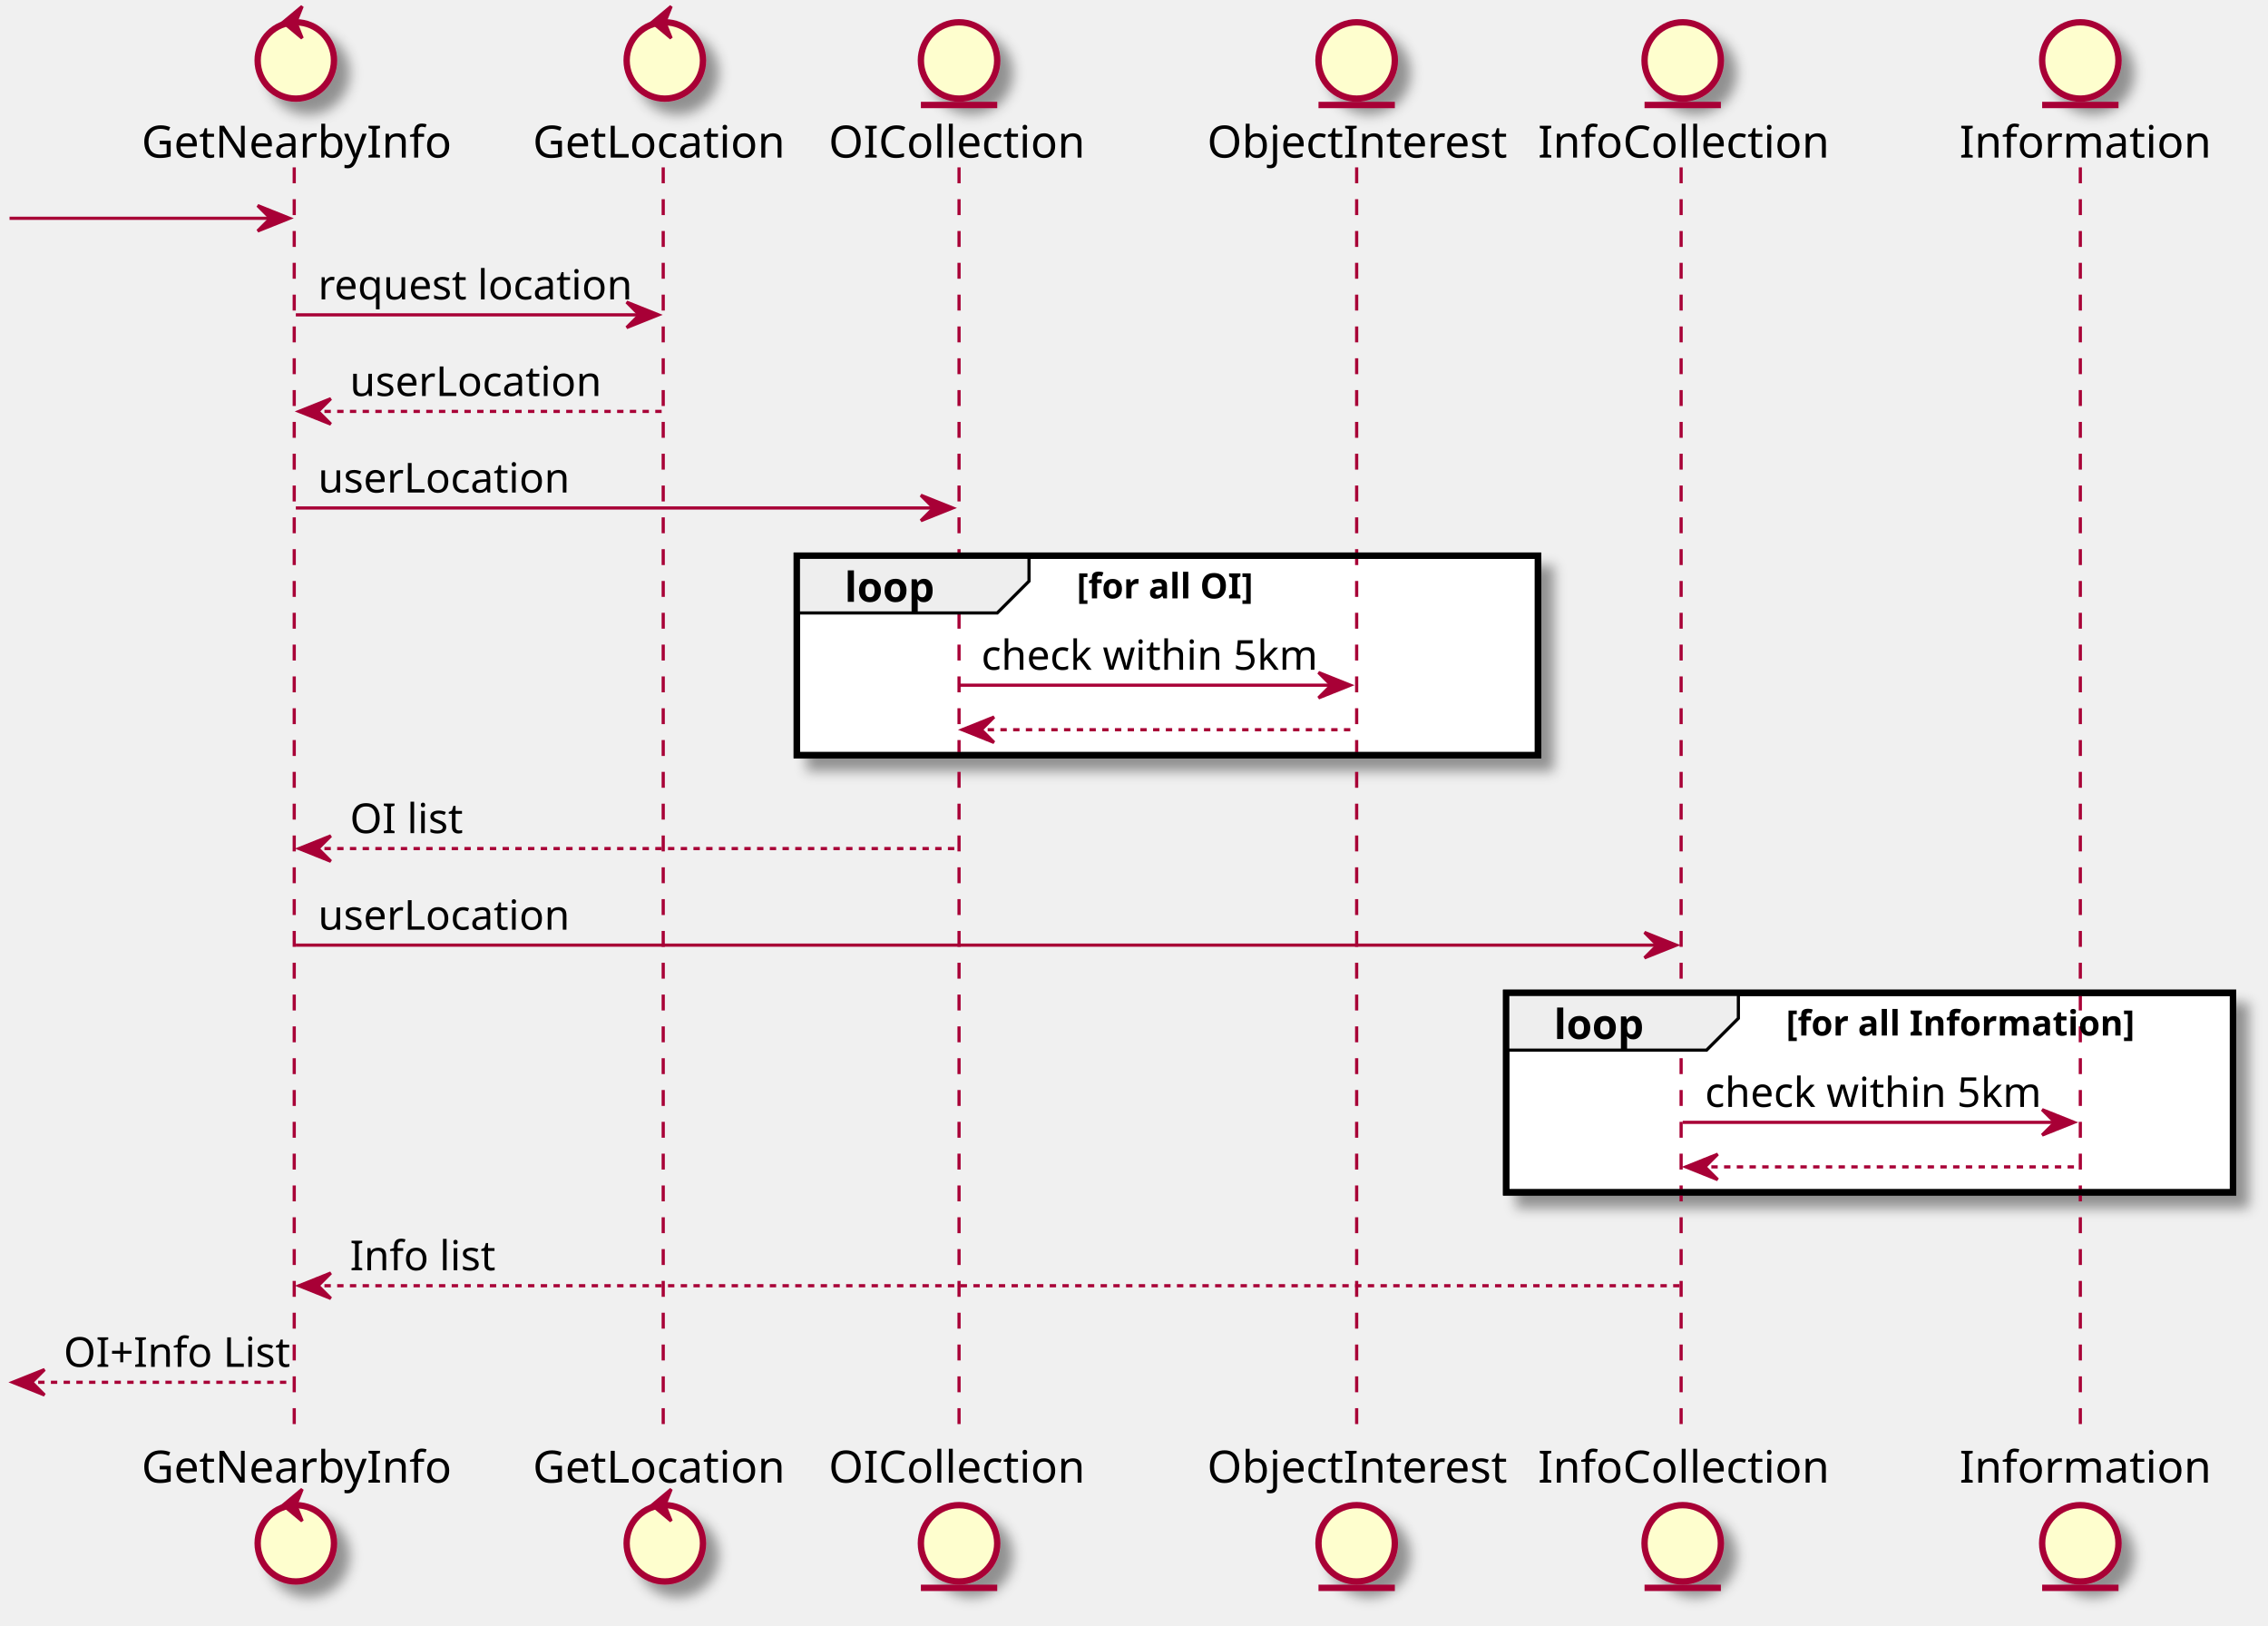
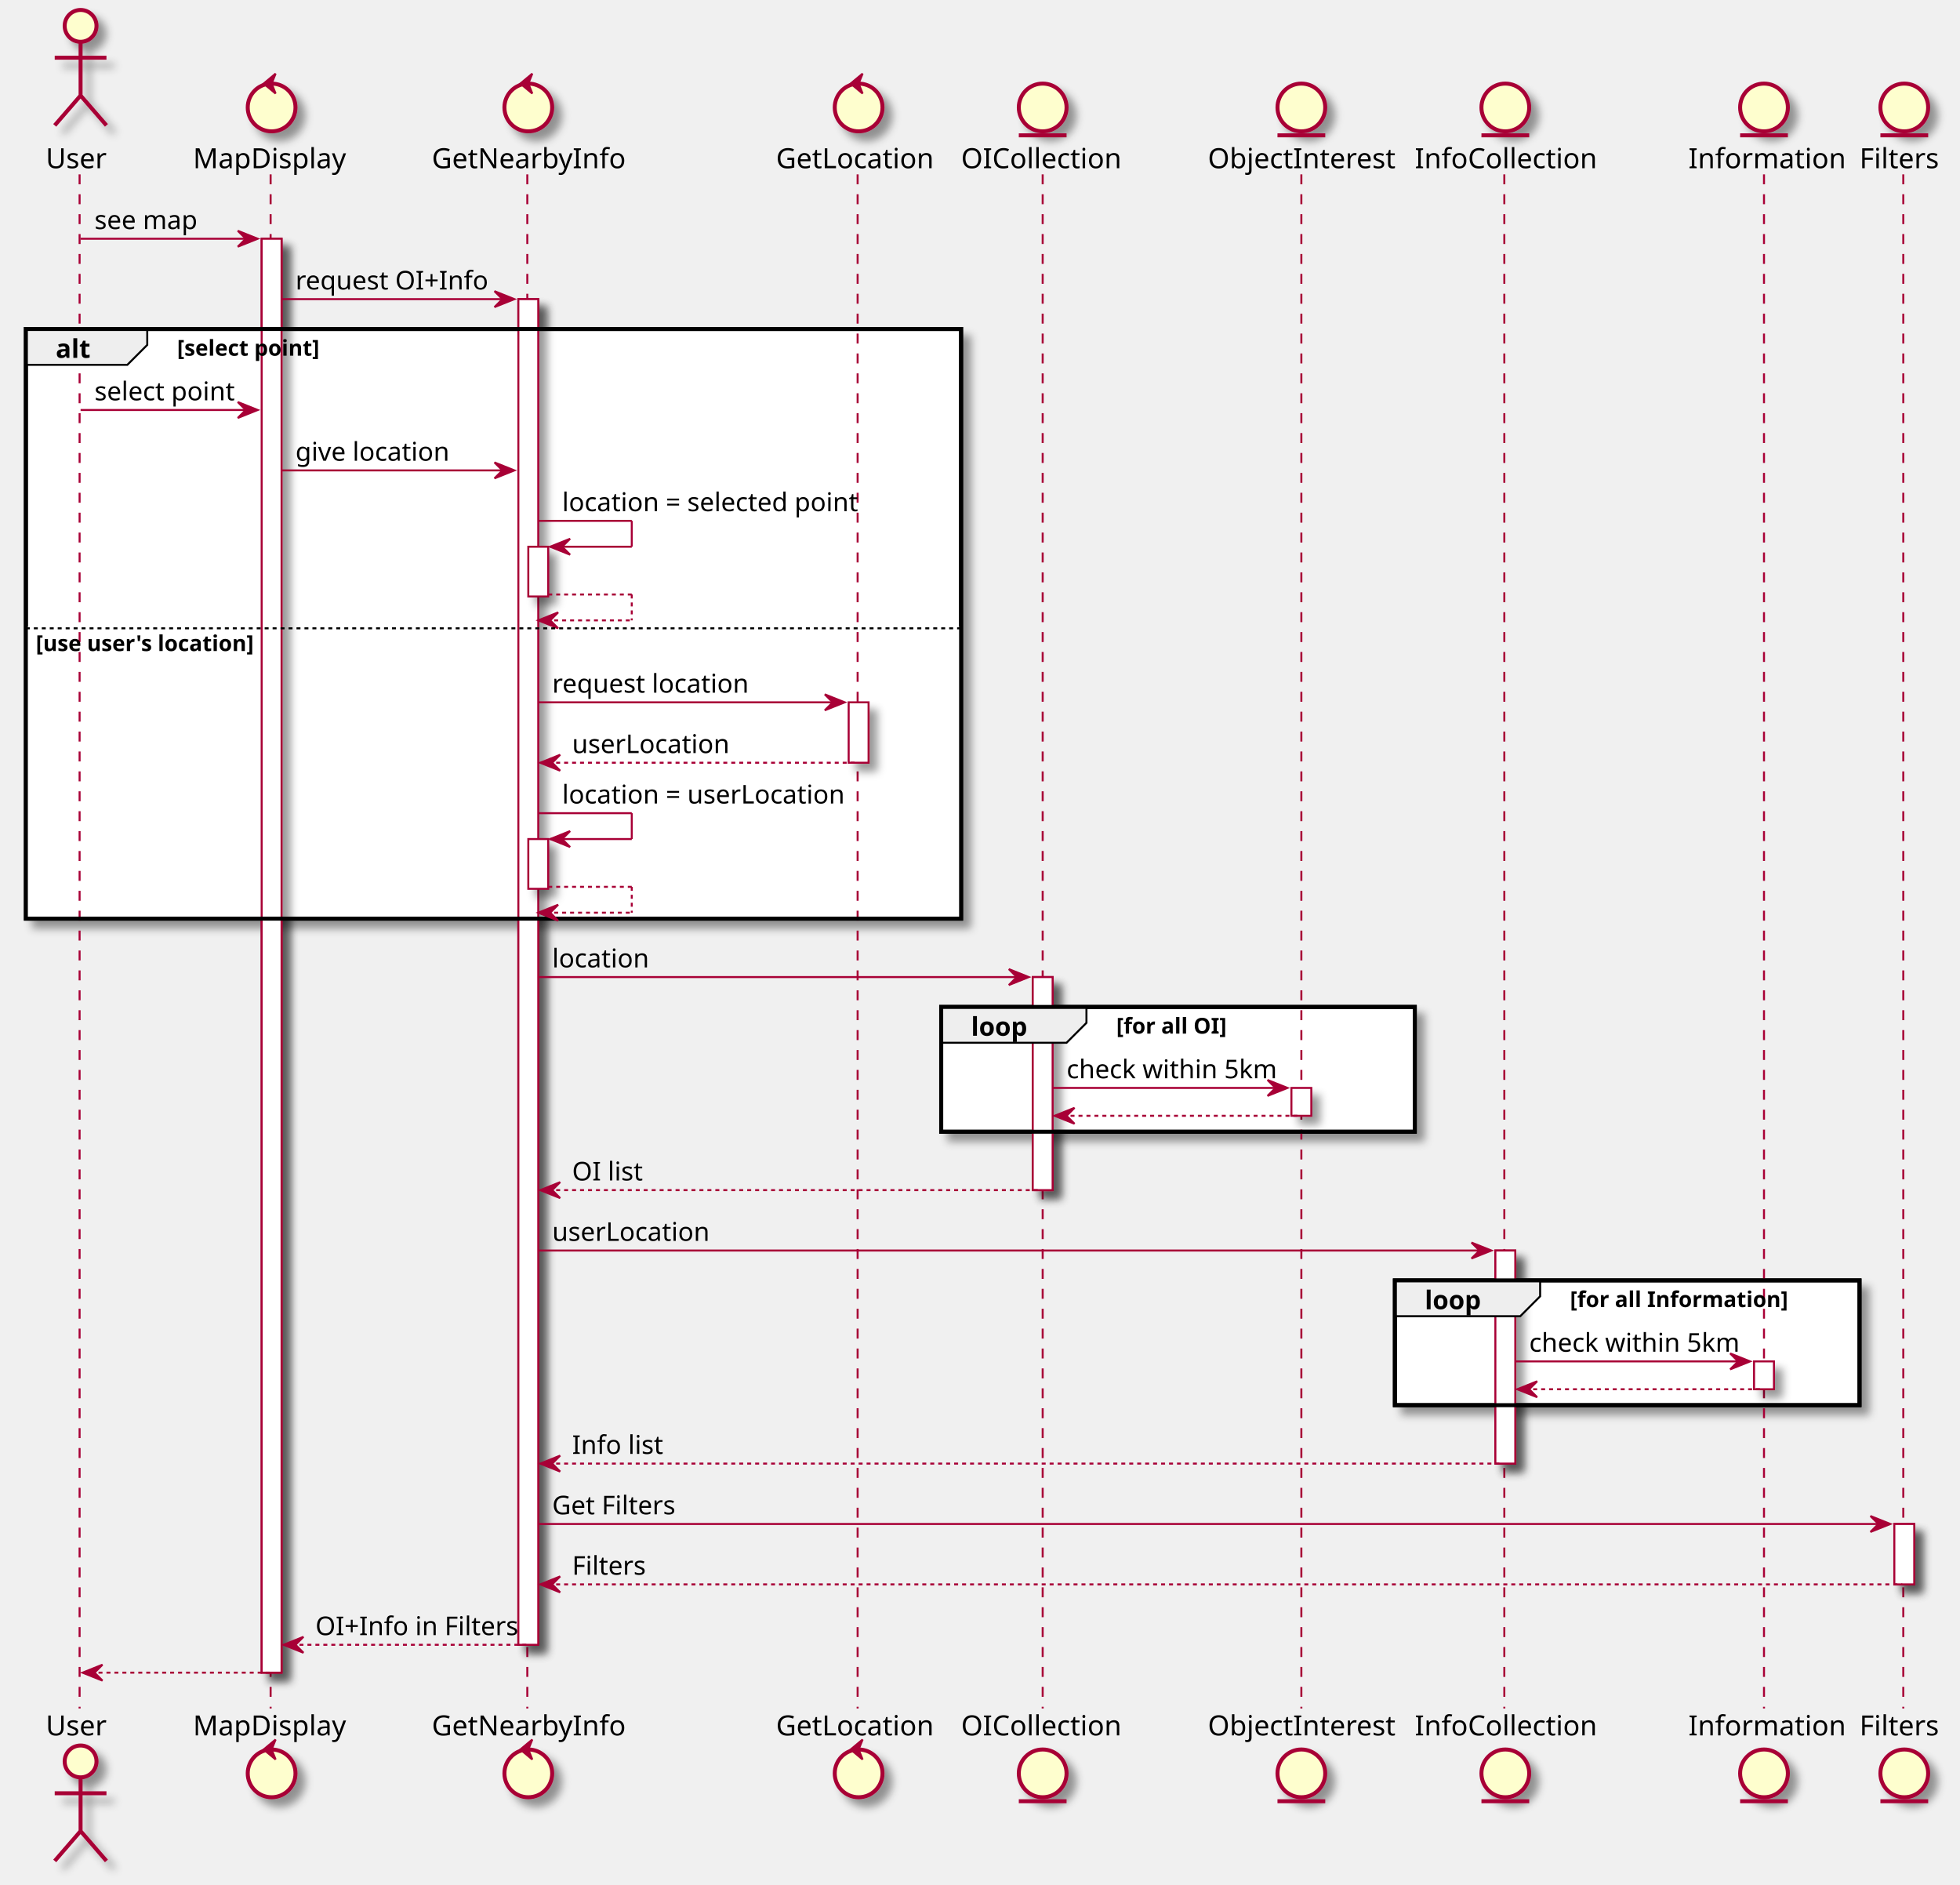
- <svg xmlns="http://www.w3.org/2000/svg" contentScriptType="application/ecmascript" contentStyleType="text/css" height="511px" preserveAspectRatio="none" style="width:713px;height:511px;" version="1.1" viewBox="0 0 713 511" width="713px" zoomAndPan="magnify">
+ <svg xmlns="http://www.w3.org/2000/svg" contentScriptType="application/ecmascript" contentStyleType="text/css" height="947px" preserveAspectRatio="none" style="width:985px;height:947px;" version="1.1" viewBox="0 0 985 947" width="985px" zoomAndPan="magnify">
  <defs>
-     <filter height="300%" id="f5ntlod2fd6yh" width="300%" x="-1" y="-1">
+     <filter height="300%" id="f1po5kwkxwzi3z" width="300%" x="-1" y="-1">
      <feGaussianBlur result="blurOut" stdDeviation="2.0" />
      <feColorMatrix in="blurOut" result="blurOut2" type="matrix" values="0 0 0 0 0 0 0 0 0 0 0 0 0 0 0 0 0 0 .4 0" />
      <feOffset dx="4.0" dy="4.0" in="blurOut2" result="blurOut3" />
      <feBlend in="SourceGraphic" in2="blurOut3" mode="normal" />
    </filter>
  </defs>
  <g>
-     <rect fill="#FFFFFF" filter="url(#f5ntlod2fd6yh)" height="62.703" style="stroke: #000000; stroke-width: 2.0;" width="233" x="250.5" y="174.664" />
-     <rect fill="#FFFFFF" filter="url(#f5ntlod2fd6yh)" height="62.703" style="stroke: #000000; stroke-width: 2.0;" width="228.5" x="473.5" y="312.07" />
-     <line style="stroke: #A80036; stroke-width: 1.0; stroke-dasharray: 5.0,5.0;" x1="92.5" x2="92.5" y1="52.609" y2="452.477" />
-     <line style="stroke: #A80036; stroke-width: 1.0; stroke-dasharray: 5.0,5.0;" x1="208.5" x2="208.5" y1="52.609" y2="452.477" />
-     <line style="stroke: #A80036; stroke-width: 1.0; stroke-dasharray: 5.0,5.0;" x1="301.5" x2="301.5" y1="52.609" y2="452.477" />
-     <line style="stroke: #A80036; stroke-width: 1.0; stroke-dasharray: 5.0,5.0;" x1="426.5" x2="426.5" y1="52.609" y2="452.477" />
-     <line style="stroke: #A80036; stroke-width: 1.0; stroke-dasharray: 5.0,5.0;" x1="528.5" x2="528.5" y1="52.609" y2="452.477" />
-     <line style="stroke: #A80036; stroke-width: 1.0; stroke-dasharray: 5.0,5.0;" x1="654" x2="654" y1="52.609" y2="452.477" />
-     <text fill="#000000" font-family="sans-serif" font-size="14" lengthAdjust="spacingAndGlyphs" textLength="91" x="44.5" y="49.533">GetNearbyInfo</text>
-     <ellipse cx="93" cy="19" fill="#FEFECE" filter="url(#f5ntlod2fd6yh)" rx="12" ry="12" style="stroke: #A80036; stroke-width: 2.0;" />
-     <polygon fill="#A80036" points="89,7,95,2,93,7,95,12,89,7" style="stroke: #A80036; stroke-width: 1.0;" />
-     <text fill="#000000" font-family="sans-serif" font-size="14" lengthAdjust="spacingAndGlyphs" textLength="91" x="44.5" y="466.01">GetNearbyInfo</text>
-     <ellipse cx="93" cy="485.086" fill="#FEFECE" filter="url(#f5ntlod2fd6yh)" rx="12" ry="12" style="stroke: #A80036; stroke-width: 2.0;" />
-     <polygon fill="#A80036" points="89,473.086,95,468.086,93,473.086,95,478.086,89,473.086" style="stroke: #A80036; stroke-width: 1.0;" />
-     <text fill="#000000" font-family="sans-serif" font-size="14" lengthAdjust="spacingAndGlyphs" textLength="77" x="167.5" y="49.533">GetLocation</text>
-     <ellipse cx="209" cy="19" fill="#FEFECE" filter="url(#f5ntlod2fd6yh)" rx="12" ry="12" style="stroke: #A80036; stroke-width: 2.0;" />
-     <polygon fill="#A80036" points="205,7,211,2,209,7,211,12,205,7" style="stroke: #A80036; stroke-width: 1.0;" />
-     <text fill="#000000" font-family="sans-serif" font-size="14" lengthAdjust="spacingAndGlyphs" textLength="77" x="167.5" y="466.01">GetLocation</text>
-     <ellipse cx="209" cy="485.086" fill="#FEFECE" filter="url(#f5ntlod2fd6yh)" rx="12" ry="12" style="stroke: #A80036; stroke-width: 2.0;" />
-     <polygon fill="#A80036" points="205,473.086,211,468.086,209,473.086,211,478.086,205,473.086" style="stroke: #A80036; stroke-width: 1.0;" />
-     <text fill="#000000" font-family="sans-serif" font-size="14" lengthAdjust="spacingAndGlyphs" textLength="76" x="260.5" y="49.533">OICollection</text>
-     <ellipse cx="301.5" cy="19" fill="#FEFECE" filter="url(#f5ntlod2fd6yh)" rx="12" ry="12" style="stroke: #A80036; stroke-width: 2.0;" />
-     <line style="stroke: #A80036; stroke-width: 2.0;" x1="289.5" x2="313.5" y1="33" y2="33" />
-     <text fill="#000000" font-family="sans-serif" font-size="14" lengthAdjust="spacingAndGlyphs" textLength="76" x="260.5" y="466.01">OICollection</text>
-     <ellipse cx="301.5" cy="485.086" fill="#FEFECE" filter="url(#f5ntlod2fd6yh)" rx="12" ry="12" style="stroke: #A80036; stroke-width: 2.0;" />
-     <line style="stroke: #A80036; stroke-width: 2.0;" x1="289.5" x2="313.5" y1="499.086" y2="499.086" />
-     <text fill="#000000" font-family="sans-serif" font-size="14" lengthAdjust="spacingAndGlyphs" textLength="88" x="379.5" y="49.533">ObjectInterest</text>
-     <ellipse cx="426.5" cy="19" fill="#FEFECE" filter="url(#f5ntlod2fd6yh)" rx="12" ry="12" style="stroke: #A80036; stroke-width: 2.0;" />
-     <line style="stroke: #A80036; stroke-width: 2.0;" x1="414.5" x2="438.5" y1="33" y2="33" />
-     <text fill="#000000" font-family="sans-serif" font-size="14" lengthAdjust="spacingAndGlyphs" textLength="88" x="379.5" y="466.01">ObjectInterest</text>
-     <ellipse cx="426.5" cy="485.086" fill="#FEFECE" filter="url(#f5ntlod2fd6yh)" rx="12" ry="12" style="stroke: #A80036; stroke-width: 2.0;" />
-     <line style="stroke: #A80036; stroke-width: 2.0;" x1="414.5" x2="438.5" y1="499.086" y2="499.086" />
-     <text fill="#000000" font-family="sans-serif" font-size="14" lengthAdjust="spacingAndGlyphs" textLength="85" x="483.5" y="49.533">InfoCollection</text>
-     <ellipse cx="529" cy="19" fill="#FEFECE" filter="url(#f5ntlod2fd6yh)" rx="12" ry="12" style="stroke: #A80036; stroke-width: 2.0;" />
-     <line style="stroke: #A80036; stroke-width: 2.0;" x1="517" x2="541" y1="33" y2="33" />
-     <text fill="#000000" font-family="sans-serif" font-size="14" lengthAdjust="spacingAndGlyphs" textLength="85" x="483.5" y="466.01">InfoCollection</text>
-     <ellipse cx="529" cy="485.086" fill="#FEFECE" filter="url(#f5ntlod2fd6yh)" rx="12" ry="12" style="stroke: #A80036; stroke-width: 2.0;" />
-     <line style="stroke: #A80036; stroke-width: 2.0;" x1="517" x2="541" y1="499.086" y2="499.086" />
-     <text fill="#000000" font-family="sans-serif" font-size="14" lengthAdjust="spacingAndGlyphs" textLength="70" x="616" y="49.533">Information</text>
-     <ellipse cx="654" cy="19" fill="#FEFECE" filter="url(#f5ntlod2fd6yh)" rx="12" ry="12" style="stroke: #A80036; stroke-width: 2.0;" />
-     <line style="stroke: #A80036; stroke-width: 2.0;" x1="642" x2="666" y1="33" y2="33" />
-     <text fill="#000000" font-family="sans-serif" font-size="14" lengthAdjust="spacingAndGlyphs" textLength="70" x="616" y="466.01">Information</text>
-     <ellipse cx="654" cy="485.086" fill="#FEFECE" filter="url(#f5ntlod2fd6yh)" rx="12" ry="12" style="stroke: #A80036; stroke-width: 2.0;" />
-     <line style="stroke: #A80036; stroke-width: 2.0;" x1="642" x2="666" y1="499.086" y2="499.086" />
-     <polygon fill="#A80036" points="81,64.609,91,68.609,81,72.609,85,68.609" style="stroke: #A80036; stroke-width: 1.0;" />
-     <line style="stroke: #A80036; stroke-width: 1.0;" x1="3" x2="87" y1="68.609" y2="68.609" />
-     <polygon fill="#A80036" points="197,94.961,207,98.961,197,102.961,201,98.961" style="stroke: #A80036; stroke-width: 1.0;" />
-     <line style="stroke: #A80036; stroke-width: 1.0;" x1="93" x2="203" y1="98.961" y2="98.961" />
-     <text fill="#000000" font-family="sans-serif" font-size="13" lengthAdjust="spacingAndGlyphs" textLength="92" x="100" y="94.105">request location</text>
-     <polygon fill="#A80036" points="104,125.312,94,129.312,104,133.312,100,129.312" style="stroke: #A80036; stroke-width: 1.0;" />
-     <line style="stroke: #A80036; stroke-width: 1.0; stroke-dasharray: 2.0,2.0;" x1="98" x2="208" y1="129.312" y2="129.312" />
-     <text fill="#000000" font-family="sans-serif" font-size="13" lengthAdjust="spacingAndGlyphs" textLength="74" x="110" y="124.456">userLocation</text>
-     <polygon fill="#A80036" points="289.5,155.664,299.5,159.664,289.5,163.664,293.5,159.664" style="stroke: #A80036; stroke-width: 1.0;" />
-     <line style="stroke: #A80036; stroke-width: 1.0;" x1="93" x2="295.5" y1="159.664" y2="159.664" />
-     <text fill="#000000" font-family="sans-serif" font-size="13" lengthAdjust="spacingAndGlyphs" textLength="74" x="100" y="154.808">userLocation</text>
-     <path d="M250.5,174.664 L323.5,174.664 L323.5,182.664 L313.5,192.664 L250.5,192.664 L250.5,174.664 " fill="#EEEEEE" style="stroke: #000000; stroke-width: 1.0;" />
-     <rect fill="none" height="62.703" style="stroke: #000000; stroke-width: 2.0;" width="233" x="250.5" y="174.664" />
-     <text fill="#000000" font-family="sans-serif" font-size="13" font-weight="bold" lengthAdjust="spacingAndGlyphs" textLength="28" x="265.5" y="189.159">loop</text>
-     <text fill="#000000" font-family="sans-serif" font-size="11" font-weight="bold" lengthAdjust="spacingAndGlyphs" textLength="53" x="338.5" y="188.083">[for all OI]</text>
-     <polygon fill="#A80036" points="414.5,211.367,424.5,215.367,414.5,219.367,418.5,215.367" style="stroke: #A80036; stroke-width: 1.0;" />
-     <line style="stroke: #A80036; stroke-width: 1.0;" x1="301.5" x2="420.5" y1="215.367" y2="215.367" />
-     <text fill="#000000" font-family="sans-serif" font-size="13" lengthAdjust="spacingAndGlyphs" textLength="101" x="308.5" y="210.511">check within 5km</text>
-     <polygon fill="#A80036" points="312.5,225.367,302.5,229.367,312.5,233.367,308.5,229.367" style="stroke: #A80036; stroke-width: 1.0;" />
-     <line style="stroke: #A80036; stroke-width: 1.0; stroke-dasharray: 2.0,2.0;" x1="306.5" x2="425.5" y1="229.367" y2="229.367" />
-     <polygon fill="#A80036" points="104,262.719,94,266.719,104,270.719,100,266.719" style="stroke: #A80036; stroke-width: 1.0;" />
-     <line style="stroke: #A80036; stroke-width: 1.0; stroke-dasharray: 2.0,2.0;" x1="98" x2="300.5" y1="266.719" y2="266.719" />
-     <text fill="#000000" font-family="sans-serif" font-size="13" lengthAdjust="spacingAndGlyphs" textLength="34" x="110" y="261.862">OI list</text>
-     <polygon fill="#A80036" points="517,293.07,527,297.07,517,301.07,521,297.07" style="stroke: #A80036; stroke-width: 1.0;" />
-     <line style="stroke: #A80036; stroke-width: 1.0;" x1="93" x2="523" y1="297.07" y2="297.07" />
-     <text fill="#000000" font-family="sans-serif" font-size="13" lengthAdjust="spacingAndGlyphs" textLength="74" x="100" y="292.214">userLocation</text>
-     <path d="M473.5,312.07 L546.5,312.07 L546.5,320.07 L536.5,330.07 L473.5,330.07 L473.5,312.07 " fill="#EEEEEE" style="stroke: #000000; stroke-width: 1.0;" />
-     <rect fill="none" height="62.703" style="stroke: #000000; stroke-width: 2.0;" width="228.5" x="473.5" y="312.07" />
-     <text fill="#000000" font-family="sans-serif" font-size="13" font-weight="bold" lengthAdjust="spacingAndGlyphs" textLength="28" x="488.5" y="326.565">loop</text>
-     <text fill="#000000" font-family="sans-serif" font-size="11" font-weight="bold" lengthAdjust="spacingAndGlyphs" textLength="106" x="561.5" y="325.489">[for all Information]</text>
-     <polygon fill="#A80036" points="642,348.773,652,352.773,642,356.773,646,352.773" style="stroke: #A80036; stroke-width: 1.0;" />
-     <line style="stroke: #A80036; stroke-width: 1.0;" x1="529" x2="648" y1="352.773" y2="352.773" />
-     <text fill="#000000" font-family="sans-serif" font-size="13" lengthAdjust="spacingAndGlyphs" textLength="101" x="536" y="347.917">check within 5km</text>
-     <polygon fill="#A80036" points="540,362.773,530,366.773,540,370.773,536,366.773" style="stroke: #A80036; stroke-width: 1.0;" />
-     <line style="stroke: #A80036; stroke-width: 1.0; stroke-dasharray: 2.0,2.0;" x1="534" x2="653" y1="366.773" y2="366.773" />
-     <polygon fill="#A80036" points="104,400.125,94,404.125,104,408.125,100,404.125" style="stroke: #A80036; stroke-width: 1.0;" />
-     <line style="stroke: #A80036; stroke-width: 1.0; stroke-dasharray: 2.0,2.0;" x1="98" x2="528" y1="404.125" y2="404.125" />
-     <text fill="#000000" font-family="sans-serif" font-size="13" lengthAdjust="spacingAndGlyphs" textLength="41" x="110" y="399.269">Info list</text>
-     <polygon fill="#A80036" points="14,430.477,4,434.477,14,438.477,10,434.477" style="stroke: #A80036; stroke-width: 1.0;" />
-     <line style="stroke: #A80036; stroke-width: 1.0; stroke-dasharray: 2.0,2.0;" x1="8" x2="92" y1="434.477" y2="434.477" />
-     <text fill="#000000" font-family="sans-serif" font-size="13" lengthAdjust="spacingAndGlyphs" textLength="66" x="20" y="429.62">OI+Info List</text>
+     <rect fill="#FFFFFF" filter="url(#f1po5kwkxwzi3z)" height="720.516" style="stroke: #A80036; stroke-width: 1.0;" width="10" x="131.5" y="119.961" />
+     <rect fill="#FFFFFF" filter="url(#f1po5kwkxwzi3z)" height="676.164" style="stroke: #A80036; stroke-width: 1.0;" width="10" x="260.5" y="150.312" />
+     <rect fill="#FFFFFF" filter="url(#f1po5kwkxwzi3z)" height="25" style="stroke: #A80036; stroke-width: 1.0;" width="10" x="265.5" y="274.719" />
+     <rect fill="#FFFFFF" filter="url(#f1po5kwkxwzi3z)" height="25" style="stroke: #A80036; stroke-width: 1.0;" width="10" x="265.5" y="421.609" />
+     <rect fill="#FFFFFF" filter="url(#f1po5kwkxwzi3z)" height="30.352" style="stroke: #A80036; stroke-width: 1.0;" width="10" x="426.5" y="352.906" />
+     <rect fill="#FFFFFF" filter="url(#f1po5kwkxwzi3z)" height="107.055" style="stroke: #A80036; stroke-width: 1.0;" width="10" x="519" y="490.961" />
+     <rect fill="#FFFFFF" filter="url(#f1po5kwkxwzi3z)" height="14" style="stroke: #A80036; stroke-width: 1.0;" width="10" x="649" y="546.664" />
+     <rect fill="#FFFFFF" filter="url(#f1po5kwkxwzi3z)" height="107.055" style="stroke: #A80036; stroke-width: 1.0;" width="10" x="751.5" y="628.367" />
+     <rect fill="#FFFFFF" filter="url(#f1po5kwkxwzi3z)" height="14" style="stroke: #A80036; stroke-width: 1.0;" width="10" x="881.5" y="684.07" />
+     <rect fill="#FFFFFF" filter="url(#f1po5kwkxwzi3z)" height="30.352" style="stroke: #A80036; stroke-width: 1.0;" width="10" x="952" y="765.773" />
+     <rect fill="#FFFFFF" filter="url(#f1po5kwkxwzi3z)" height="296.297" style="stroke: #000000; stroke-width: 2.0;" width="470" x="13" y="165.312" />
+     <rect fill="#FFFFFF" height="146.891" style="stroke: none; stroke-width: 1.0;" width="470" x="13" y="314.719" />
+     <rect fill="#FFFFFF" filter="url(#f1po5kwkxwzi3z)" height="62.703" style="stroke: #000000; stroke-width: 2.0;" width="238" x="473" y="505.961" />
+     <rect fill="#FFFFFF" filter="url(#f1po5kwkxwzi3z)" height="62.703" style="stroke: #000000; stroke-width: 2.0;" width="233.5" x="701" y="643.367" />
+     <line style="stroke: #A80036; stroke-width: 1.0; stroke-dasharray: 5.0,5.0;" x1="40" x2="40" y1="87.609" y2="858.477" />
+     <line style="stroke: #A80036; stroke-width: 1.0; stroke-dasharray: 5.0,5.0;" x1="136" x2="136" y1="87.609" y2="858.477" />
+     <line style="stroke: #A80036; stroke-width: 1.0; stroke-dasharray: 5.0,5.0;" x1="265" x2="265" y1="87.609" y2="858.477" />
+     <line style="stroke: #A80036; stroke-width: 1.0; stroke-dasharray: 5.0,5.0;" x1="431" x2="431" y1="87.609" y2="858.477" />
+     <line style="stroke: #A80036; stroke-width: 1.0; stroke-dasharray: 5.0,5.0;" x1="524" x2="524" y1="87.609" y2="858.477" />
+     <line style="stroke: #A80036; stroke-width: 1.0; stroke-dasharray: 5.0,5.0;" x1="654" x2="654" y1="87.609" y2="858.477" />
+     <line style="stroke: #A80036; stroke-width: 1.0; stroke-dasharray: 5.0,5.0;" x1="756" x2="756" y1="87.609" y2="858.477" />
+     <line style="stroke: #A80036; stroke-width: 1.0; stroke-dasharray: 5.0,5.0;" x1="886.5" x2="886.5" y1="87.609" y2="858.477" />
+     <line style="stroke: #A80036; stroke-width: 1.0; stroke-dasharray: 5.0,5.0;" x1="956.5" x2="956.5" y1="87.609" y2="858.477" />
+     <text fill="#000000" font-family="sans-serif" font-size="14" lengthAdjust="spacingAndGlyphs" textLength="29" x="23" y="84.533">User</text>
+     <ellipse cx="40.5" cy="13" fill="#FEFECE" filter="url(#f1po5kwkxwzi3z)" rx="8" ry="8" style="stroke: #A80036; stroke-width: 2.0;" />
+     <path d="M40.5,21 L40.5,48 M27.5,29 L53.5,29 M40.5,48 L27.5,63 M40.5,48 L53.5,63 " fill="none" filter="url(#f1po5kwkxwzi3z)" style="stroke: #A80036; stroke-width: 2.0;" />
+     <text fill="#000000" font-family="sans-serif" font-size="14" lengthAdjust="spacingAndGlyphs" textLength="29" x="23" y="872.01">User</text>
+     <ellipse cx="40.5" cy="885.086" fill="#FEFECE" filter="url(#f1po5kwkxwzi3z)" rx="8" ry="8" style="stroke: #A80036; stroke-width: 2.0;" />
+     <path d="M40.5,893.086 L40.5,920.086 M27.5,901.086 L53.5,901.086 M40.5,920.086 L27.5,935.086 M40.5,920.086 L53.5,935.086 " fill="none" filter="url(#f1po5kwkxwzi3z)" style="stroke: #A80036; stroke-width: 2.0;" />
+     <text fill="#000000" font-family="sans-serif" font-size="14" lengthAdjust="spacingAndGlyphs" textLength="73" x="97" y="84.533">MapDisplay</text>
+     <ellipse cx="136.5" cy="54" fill="#FEFECE" filter="url(#f1po5kwkxwzi3z)" rx="12" ry="12" style="stroke: #A80036; stroke-width: 2.0;" />
+     <polygon fill="#A80036" points="132.5,42,138.5,37,136.5,42,138.5,47,132.5,42" style="stroke: #A80036; stroke-width: 1.0;" />
+     <text fill="#000000" font-family="sans-serif" font-size="14" lengthAdjust="spacingAndGlyphs" textLength="73" x="97" y="872.01">MapDisplay</text>
+     <ellipse cx="136.5" cy="891.086" fill="#FEFECE" filter="url(#f1po5kwkxwzi3z)" rx="12" ry="12" style="stroke: #A80036; stroke-width: 2.0;" />
+     <polygon fill="#A80036" points="132.5,879.086,138.5,874.086,136.5,879.086,138.5,884.086,132.5,879.086" style="stroke: #A80036; stroke-width: 1.0;" />
+     <text fill="#000000" font-family="sans-serif" font-size="14" lengthAdjust="spacingAndGlyphs" textLength="91" x="217" y="84.533">GetNearbyInfo</text>
+     <ellipse cx="265.5" cy="54" fill="#FEFECE" filter="url(#f1po5kwkxwzi3z)" rx="12" ry="12" style="stroke: #A80036; stroke-width: 2.0;" />
+     <polygon fill="#A80036" points="261.5,42,267.5,37,265.5,42,267.5,47,261.5,42" style="stroke: #A80036; stroke-width: 1.0;" />
+     <text fill="#000000" font-family="sans-serif" font-size="14" lengthAdjust="spacingAndGlyphs" textLength="91" x="217" y="872.01">GetNearbyInfo</text>
+     <ellipse cx="265.5" cy="891.086" fill="#FEFECE" filter="url(#f1po5kwkxwzi3z)" rx="12" ry="12" style="stroke: #A80036; stroke-width: 2.0;" />
+     <polygon fill="#A80036" points="261.5,879.086,267.5,874.086,265.5,879.086,267.5,884.086,261.5,879.086" style="stroke: #A80036; stroke-width: 1.0;" />
+     <text fill="#000000" font-family="sans-serif" font-size="14" lengthAdjust="spacingAndGlyphs" textLength="77" x="390" y="84.533">GetLocation</text>
+     <ellipse cx="431.5" cy="54" fill="#FEFECE" filter="url(#f1po5kwkxwzi3z)" rx="12" ry="12" style="stroke: #A80036; stroke-width: 2.0;" />
+     <polygon fill="#A80036" points="427.5,42,433.5,37,431.5,42,433.5,47,427.5,42" style="stroke: #A80036; stroke-width: 1.0;" />
+     <text fill="#000000" font-family="sans-serif" font-size="14" lengthAdjust="spacingAndGlyphs" textLength="77" x="390" y="872.01">GetLocation</text>
+     <ellipse cx="431.5" cy="891.086" fill="#FEFECE" filter="url(#f1po5kwkxwzi3z)" rx="12" ry="12" style="stroke: #A80036; stroke-width: 2.0;" />
+     <polygon fill="#A80036" points="427.5,879.086,433.5,874.086,431.5,879.086,433.5,884.086,427.5,879.086" style="stroke: #A80036; stroke-width: 1.0;" />
+     <text fill="#000000" font-family="sans-serif" font-size="14" lengthAdjust="spacingAndGlyphs" textLength="76" x="483" y="84.533">OICollection</text>
+     <ellipse cx="524" cy="54" fill="#FEFECE" filter="url(#f1po5kwkxwzi3z)" rx="12" ry="12" style="stroke: #A80036; stroke-width: 2.0;" />
+     <line style="stroke: #A80036; stroke-width: 2.0;" x1="512" x2="536" y1="68" y2="68" />
+     <text fill="#000000" font-family="sans-serif" font-size="14" lengthAdjust="spacingAndGlyphs" textLength="76" x="483" y="872.01">OICollection</text>
+     <ellipse cx="524" cy="891.086" fill="#FEFECE" filter="url(#f1po5kwkxwzi3z)" rx="12" ry="12" style="stroke: #A80036; stroke-width: 2.0;" />
+     <line style="stroke: #A80036; stroke-width: 2.0;" x1="512" x2="536" y1="905.086" y2="905.086" />
+     <text fill="#000000" font-family="sans-serif" font-size="14" lengthAdjust="spacingAndGlyphs" textLength="88" x="607" y="84.533">ObjectInterest</text>
+     <ellipse cx="654" cy="54" fill="#FEFECE" filter="url(#f1po5kwkxwzi3z)" rx="12" ry="12" style="stroke: #A80036; stroke-width: 2.0;" />
+     <line style="stroke: #A80036; stroke-width: 2.0;" x1="642" x2="666" y1="68" y2="68" />
+     <text fill="#000000" font-family="sans-serif" font-size="14" lengthAdjust="spacingAndGlyphs" textLength="88" x="607" y="872.01">ObjectInterest</text>
+     <ellipse cx="654" cy="891.086" fill="#FEFECE" filter="url(#f1po5kwkxwzi3z)" rx="12" ry="12" style="stroke: #A80036; stroke-width: 2.0;" />
+     <line style="stroke: #A80036; stroke-width: 2.0;" x1="642" x2="666" y1="905.086" y2="905.086" />
+     <text fill="#000000" font-family="sans-serif" font-size="14" lengthAdjust="spacingAndGlyphs" textLength="85" x="711" y="84.533">InfoCollection</text>
+     <ellipse cx="756.5" cy="54" fill="#FEFECE" filter="url(#f1po5kwkxwzi3z)" rx="12" ry="12" style="stroke: #A80036; stroke-width: 2.0;" />
+     <line style="stroke: #A80036; stroke-width: 2.0;" x1="744.5" x2="768.5" y1="68" y2="68" />
+     <text fill="#000000" font-family="sans-serif" font-size="14" lengthAdjust="spacingAndGlyphs" textLength="85" x="711" y="872.01">InfoCollection</text>
+     <ellipse cx="756.5" cy="891.086" fill="#FEFECE" filter="url(#f1po5kwkxwzi3z)" rx="12" ry="12" style="stroke: #A80036; stroke-width: 2.0;" />
+     <line style="stroke: #A80036; stroke-width: 2.0;" x1="744.5" x2="768.5" y1="905.086" y2="905.086" />
+     <text fill="#000000" font-family="sans-serif" font-size="14" lengthAdjust="spacingAndGlyphs" textLength="70" x="848.5" y="84.533">Information</text>
+     <ellipse cx="886.5" cy="54" fill="#FEFECE" filter="url(#f1po5kwkxwzi3z)" rx="12" ry="12" style="stroke: #A80036; stroke-width: 2.0;" />
+     <line style="stroke: #A80036; stroke-width: 2.0;" x1="874.5" x2="898.5" y1="68" y2="68" />
+     <text fill="#000000" font-family="sans-serif" font-size="14" lengthAdjust="spacingAndGlyphs" textLength="70" x="848.5" y="872.01">Information</text>
+     <ellipse cx="886.5" cy="891.086" fill="#FEFECE" filter="url(#f1po5kwkxwzi3z)" rx="12" ry="12" style="stroke: #A80036; stroke-width: 2.0;" />
+     <line style="stroke: #A80036; stroke-width: 2.0;" x1="874.5" x2="898.5" y1="905.086" y2="905.086" />
+     <text fill="#000000" font-family="sans-serif" font-size="14" lengthAdjust="spacingAndGlyphs" textLength="39" x="934.5" y="84.533">Filters</text>
+     <ellipse cx="957" cy="54" fill="#FEFECE" filter="url(#f1po5kwkxwzi3z)" rx="12" ry="12" style="stroke: #A80036; stroke-width: 2.0;" />
+     <line style="stroke: #A80036; stroke-width: 2.0;" x1="945" x2="969" y1="68" y2="68" />
+     <text fill="#000000" font-family="sans-serif" font-size="14" lengthAdjust="spacingAndGlyphs" textLength="39" x="934.5" y="872.01">Filters</text>
+     <ellipse cx="957" cy="891.086" fill="#FEFECE" filter="url(#f1po5kwkxwzi3z)" rx="12" ry="12" style="stroke: #A80036; stroke-width: 2.0;" />
+     <line style="stroke: #A80036; stroke-width: 2.0;" x1="945" x2="969" y1="905.086" y2="905.086" />
+     <rect fill="#FFFFFF" filter="url(#f1po5kwkxwzi3z)" height="720.516" style="stroke: #A80036; stroke-width: 1.0;" width="10" x="131.5" y="119.961" />
+     <rect fill="#FFFFFF" filter="url(#f1po5kwkxwzi3z)" height="676.164" style="stroke: #A80036; stroke-width: 1.0;" width="10" x="260.5" y="150.312" />
+     <rect fill="#FFFFFF" filter="url(#f1po5kwkxwzi3z)" height="25" style="stroke: #A80036; stroke-width: 1.0;" width="10" x="265.5" y="274.719" />
+     <rect fill="#FFFFFF" filter="url(#f1po5kwkxwzi3z)" height="25" style="stroke: #A80036; stroke-width: 1.0;" width="10" x="265.5" y="421.609" />
+     <rect fill="#FFFFFF" filter="url(#f1po5kwkxwzi3z)" height="30.352" style="stroke: #A80036; stroke-width: 1.0;" width="10" x="426.5" y="352.906" />
+     <rect fill="#FFFFFF" filter="url(#f1po5kwkxwzi3z)" height="107.055" style="stroke: #A80036; stroke-width: 1.0;" width="10" x="519" y="490.961" />
+     <rect fill="#FFFFFF" filter="url(#f1po5kwkxwzi3z)" height="14" style="stroke: #A80036; stroke-width: 1.0;" width="10" x="649" y="546.664" />
+     <rect fill="#FFFFFF" filter="url(#f1po5kwkxwzi3z)" height="107.055" style="stroke: #A80036; stroke-width: 1.0;" width="10" x="751.5" y="628.367" />
+     <rect fill="#FFFFFF" filter="url(#f1po5kwkxwzi3z)" height="14" style="stroke: #A80036; stroke-width: 1.0;" width="10" x="881.5" y="684.07" />
+     <rect fill="#FFFFFF" filter="url(#f1po5kwkxwzi3z)" height="30.352" style="stroke: #A80036; stroke-width: 1.0;" width="10" x="952" y="765.773" />
+     <polygon fill="#A80036" points="119.5,115.961,129.5,119.961,119.5,123.961,123.5,119.961" style="stroke: #A80036; stroke-width: 1.0;" />
+     <line style="stroke: #A80036; stroke-width: 1.0;" x1="40.5" x2="125.5" y1="119.961" y2="119.961" />
+     <text fill="#000000" font-family="sans-serif" font-size="13" lengthAdjust="spacingAndGlyphs" textLength="50" x="47.5" y="115.105">see map</text>
+     <polygon fill="#A80036" points="248.5,146.312,258.5,150.312,248.5,154.312,252.5,150.312" style="stroke: #A80036; stroke-width: 1.0;" />
+     <line style="stroke: #A80036; stroke-width: 1.0;" x1="141.5" x2="254.5" y1="150.312" y2="150.312" />
+     <text fill="#000000" font-family="sans-serif" font-size="13" lengthAdjust="spacingAndGlyphs" textLength="88" x="148.5" y="145.456">request OI+Info</text>
+     <path d="M13,165.312 L74,165.312 L74,173.312 L64,183.312 L13,183.312 L13,165.312 " fill="#EEEEEE" style="stroke: #000000; stroke-width: 1.0;" />
+     <rect fill="none" height="296.297" style="stroke: #000000; stroke-width: 2.0;" width="470" x="13" y="165.312" />
+     <text fill="#000000" font-family="sans-serif" font-size="13" font-weight="bold" lengthAdjust="spacingAndGlyphs" textLength="16" x="28" y="179.808">alt</text>
+     <text fill="#000000" font-family="sans-serif" font-size="11" font-weight="bold" lengthAdjust="spacingAndGlyphs" textLength="73" x="89" y="178.731">[select point]</text>
+     <polygon fill="#A80036" points="119.5,202.016,129.5,206.016,119.5,210.016,123.5,206.016" style="stroke: #A80036; stroke-width: 1.0;" />
+     <line style="stroke: #A80036; stroke-width: 1.0;" x1="40.5" x2="125.5" y1="206.016" y2="206.016" />
+     <text fill="#000000" font-family="sans-serif" font-size="13" lengthAdjust="spacingAndGlyphs" textLength="67" x="47.5" y="201.159">select point</text>
+     <polygon fill="#A80036" points="248.5,232.367,258.5,236.367,248.5,240.367,252.5,236.367" style="stroke: #A80036; stroke-width: 1.0;" />
+     <line style="stroke: #A80036; stroke-width: 1.0;" x1="141.5" x2="254.5" y1="236.367" y2="236.367" />
+     <text fill="#000000" font-family="sans-serif" font-size="13" lengthAdjust="spacingAndGlyphs" textLength="71" x="148.5" y="231.511">give location</text>
+     <line style="stroke: #A80036; stroke-width: 1.0;" x1="270.5" x2="317.5" y1="261.719" y2="261.719" />
+     <line style="stroke: #A80036; stroke-width: 1.0;" x1="317.5" x2="317.5" y1="261.719" y2="274.719" />
+     <line style="stroke: #A80036; stroke-width: 1.0;" x1="276.5" x2="317.5" y1="274.719" y2="274.719" />
+     <polygon fill="#A80036" points="286.5,270.719,276.5,274.719,286.5,278.719,282.5,274.719" style="stroke: #A80036; stroke-width: 1.0;" />
+     <text fill="#000000" font-family="sans-serif" font-size="13" lengthAdjust="spacingAndGlyphs" textLength="142" x="282.5" y="256.862">location = selected point</text>
+     <line style="stroke: #A80036; stroke-width: 1.0; stroke-dasharray: 2.0,2.0;" x1="275.5" x2="317.5" y1="298.719" y2="298.719" />
+     <line style="stroke: #A80036; stroke-width: 1.0; stroke-dasharray: 2.0,2.0;" x1="317.5" x2="317.5" y1="298.719" y2="311.719" />
+     <line style="stroke: #A80036; stroke-width: 1.0; stroke-dasharray: 2.0,2.0;" x1="270.5" x2="317.5" y1="311.719" y2="311.719" />
+     <polygon fill="#A80036" points="280.5,307.719,270.5,311.719,280.5,315.719,276.5,311.719" style="stroke: #A80036; stroke-width: 1.0;" />
+     <line style="stroke: #000000; stroke-width: 1.0; stroke-dasharray: 2.0,2.0;" x1="13" x2="483" y1="315.719" y2="315.719" />
+     <text fill="#000000" font-family="sans-serif" font-size="11" font-weight="bold" lengthAdjust="spacingAndGlyphs" textLength="114" x="18" y="327.138">[use user's location]</text>
+     <polygon fill="#A80036" points="414.5,348.906,424.5,352.906,414.5,356.906,418.5,352.906" style="stroke: #A80036; stroke-width: 1.0;" />
+     <line style="stroke: #A80036; stroke-width: 1.0;" x1="270.5" x2="420.5" y1="352.906" y2="352.906" />
+     <text fill="#000000" font-family="sans-serif" font-size="13" lengthAdjust="spacingAndGlyphs" textLength="92" x="277.5" y="348.05">request location</text>
+     <polygon fill="#A80036" points="281.5,379.258,271.5,383.258,281.5,387.258,277.5,383.258" style="stroke: #A80036; stroke-width: 1.0;" />
+     <line style="stroke: #A80036; stroke-width: 1.0; stroke-dasharray: 2.0,2.0;" x1="275.5" x2="430.5" y1="383.258" y2="383.258" />
+     <text fill="#000000" font-family="sans-serif" font-size="13" lengthAdjust="spacingAndGlyphs" textLength="74" x="287.5" y="378.401">userLocation</text>
+     <line style="stroke: #A80036; stroke-width: 1.0;" x1="270.5" x2="317.5" y1="408.609" y2="408.609" />
+     <line style="stroke: #A80036; stroke-width: 1.0;" x1="317.5" x2="317.5" y1="408.609" y2="421.609" />
+     <line style="stroke: #A80036; stroke-width: 1.0;" x1="276.5" x2="317.5" y1="421.609" y2="421.609" />
+     <polygon fill="#A80036" points="286.5,417.609,276.5,421.609,286.5,425.609,282.5,421.609" style="stroke: #A80036; stroke-width: 1.0;" />
+     <text fill="#000000" font-family="sans-serif" font-size="13" lengthAdjust="spacingAndGlyphs" textLength="135" x="282.5" y="403.753">location = userLocation</text>
+     <line style="stroke: #A80036; stroke-width: 1.0; stroke-dasharray: 2.0,2.0;" x1="275.5" x2="317.5" y1="445.609" y2="445.609" />
+     <line style="stroke: #A80036; stroke-width: 1.0; stroke-dasharray: 2.0,2.0;" x1="317.5" x2="317.5" y1="445.609" y2="458.609" />
+     <line style="stroke: #A80036; stroke-width: 1.0; stroke-dasharray: 2.0,2.0;" x1="270.5" x2="317.5" y1="458.609" y2="458.609" />
+     <polygon fill="#A80036" points="280.5,454.609,270.5,458.609,280.5,462.609,276.5,458.609" style="stroke: #A80036; stroke-width: 1.0;" />
+     <polygon fill="#A80036" points="507,486.961,517,490.961,507,494.961,511,490.961" style="stroke: #A80036; stroke-width: 1.0;" />
+     <line style="stroke: #A80036; stroke-width: 1.0;" x1="270.5" x2="513" y1="490.961" y2="490.961" />
+     <text fill="#000000" font-family="sans-serif" font-size="13" lengthAdjust="spacingAndGlyphs" textLength="45" x="277.5" y="486.104">location</text>
+     <path d="M473,505.961 L546,505.961 L546,513.961 L536,523.961 L473,523.961 L473,505.961 " fill="#EEEEEE" style="stroke: #000000; stroke-width: 1.0;" />
+     <rect fill="none" height="62.703" style="stroke: #000000; stroke-width: 2.0;" width="238" x="473" y="505.961" />
+     <text fill="#000000" font-family="sans-serif" font-size="13" font-weight="bold" lengthAdjust="spacingAndGlyphs" textLength="28" x="488" y="520.456">loop</text>
+     <text fill="#000000" font-family="sans-serif" font-size="11" font-weight="bold" lengthAdjust="spacingAndGlyphs" textLength="53" x="561" y="519.38">[for all OI]</text>
+     <polygon fill="#A80036" points="637,542.664,647,546.664,637,550.664,641,546.664" style="stroke: #A80036; stroke-width: 1.0;" />
+     <line style="stroke: #A80036; stroke-width: 1.0;" x1="529" x2="643" y1="546.664" y2="546.664" />
+     <text fill="#000000" font-family="sans-serif" font-size="13" lengthAdjust="spacingAndGlyphs" textLength="101" x="536" y="541.808">check within 5km</text>
+     <polygon fill="#A80036" points="540,556.664,530,560.664,540,564.664,536,560.664" style="stroke: #A80036; stroke-width: 1.0;" />
+     <line style="stroke: #A80036; stroke-width: 1.0; stroke-dasharray: 2.0,2.0;" x1="534" x2="653" y1="560.664" y2="560.664" />
+     <polygon fill="#A80036" points="281.5,594.016,271.5,598.016,281.5,602.016,277.5,598.016" style="stroke: #A80036; stroke-width: 1.0;" />
+     <line style="stroke: #A80036; stroke-width: 1.0; stroke-dasharray: 2.0,2.0;" x1="275.5" x2="523" y1="598.016" y2="598.016" />
+     <text fill="#000000" font-family="sans-serif" font-size="13" lengthAdjust="spacingAndGlyphs" textLength="34" x="287.5" y="593.159">OI list</text>
+     <polygon fill="#A80036" points="739.5,624.367,749.5,628.367,739.5,632.367,743.5,628.367" style="stroke: #A80036; stroke-width: 1.0;" />
+     <line style="stroke: #A80036; stroke-width: 1.0;" x1="270.5" x2="745.5" y1="628.367" y2="628.367" />
+     <text fill="#000000" font-family="sans-serif" font-size="13" lengthAdjust="spacingAndGlyphs" textLength="74" x="277.5" y="623.511">userLocation</text>
+     <path d="M701,643.367 L774,643.367 L774,651.367 L764,661.367 L701,661.367 L701,643.367 " fill="#EEEEEE" style="stroke: #000000; stroke-width: 1.0;" />
+     <rect fill="none" height="62.703" style="stroke: #000000; stroke-width: 2.0;" width="233.5" x="701" y="643.367" />
+     <text fill="#000000" font-family="sans-serif" font-size="13" font-weight="bold" lengthAdjust="spacingAndGlyphs" textLength="28" x="716" y="657.862">loop</text>
+     <text fill="#000000" font-family="sans-serif" font-size="11" font-weight="bold" lengthAdjust="spacingAndGlyphs" textLength="106" x="789" y="656.786">[for all Information]</text>
+     <polygon fill="#A80036" points="869.5,680.07,879.5,684.07,869.5,688.07,873.5,684.07" style="stroke: #A80036; stroke-width: 1.0;" />
+     <line style="stroke: #A80036; stroke-width: 1.0;" x1="761.5" x2="875.5" y1="684.07" y2="684.07" />
+     <text fill="#000000" font-family="sans-serif" font-size="13" lengthAdjust="spacingAndGlyphs" textLength="101" x="768.5" y="679.214">check within 5km</text>
+     <polygon fill="#A80036" points="772.5,694.07,762.5,698.07,772.5,702.07,768.5,698.07" style="stroke: #A80036; stroke-width: 1.0;" />
+     <line style="stroke: #A80036; stroke-width: 1.0; stroke-dasharray: 2.0,2.0;" x1="766.5" x2="885.5" y1="698.07" y2="698.07" />
+     <polygon fill="#A80036" points="281.5,731.422,271.5,735.422,281.5,739.422,277.5,735.422" style="stroke: #A80036; stroke-width: 1.0;" />
+     <line style="stroke: #A80036; stroke-width: 1.0; stroke-dasharray: 2.0,2.0;" x1="275.5" x2="755.5" y1="735.422" y2="735.422" />
+     <text fill="#000000" font-family="sans-serif" font-size="13" lengthAdjust="spacingAndGlyphs" textLength="41" x="287.5" y="730.565">Info list</text>
+     <polygon fill="#A80036" points="940,761.773,950,765.773,940,769.773,944,765.773" style="stroke: #A80036; stroke-width: 1.0;" />
+     <line style="stroke: #A80036; stroke-width: 1.0;" x1="270.5" x2="946" y1="765.773" y2="765.773" />
+     <text fill="#000000" font-family="sans-serif" font-size="13" lengthAdjust="spacingAndGlyphs" textLength="61" x="277.5" y="760.917">Get Filters</text>
+     <polygon fill="#A80036" points="281.5,792.125,271.5,796.125,281.5,800.125,277.5,796.125" style="stroke: #A80036; stroke-width: 1.0;" />
+     <line style="stroke: #A80036; stroke-width: 1.0; stroke-dasharray: 2.0,2.0;" x1="275.5" x2="956" y1="796.125" y2="796.125" />
+     <text fill="#000000" font-family="sans-serif" font-size="13" lengthAdjust="spacingAndGlyphs" textLength="36" x="287.5" y="791.269">Filters</text>
+     <polygon fill="#A80036" points="152.5,822.477,142.5,826.477,152.5,830.477,148.5,826.477" style="stroke: #A80036; stroke-width: 1.0;" />
+     <line style="stroke: #A80036; stroke-width: 1.0; stroke-dasharray: 2.0,2.0;" x1="146.5" x2="264.5" y1="826.477" y2="826.477" />
+     <text fill="#000000" font-family="sans-serif" font-size="13" lengthAdjust="spacingAndGlyphs" textLength="95" x="158.5" y="821.62">OI+Info in Filters</text>
+     <polygon fill="#A80036" points="51.5,836.477,41.5,840.477,51.5,844.477,47.5,840.477" style="stroke: #A80036; stroke-width: 1.0;" />
+     <line style="stroke: #A80036; stroke-width: 1.0; stroke-dasharray: 2.0,2.0;" x1="45.5" x2="135.5" y1="840.477" y2="840.477" />
  </g>
</svg>
